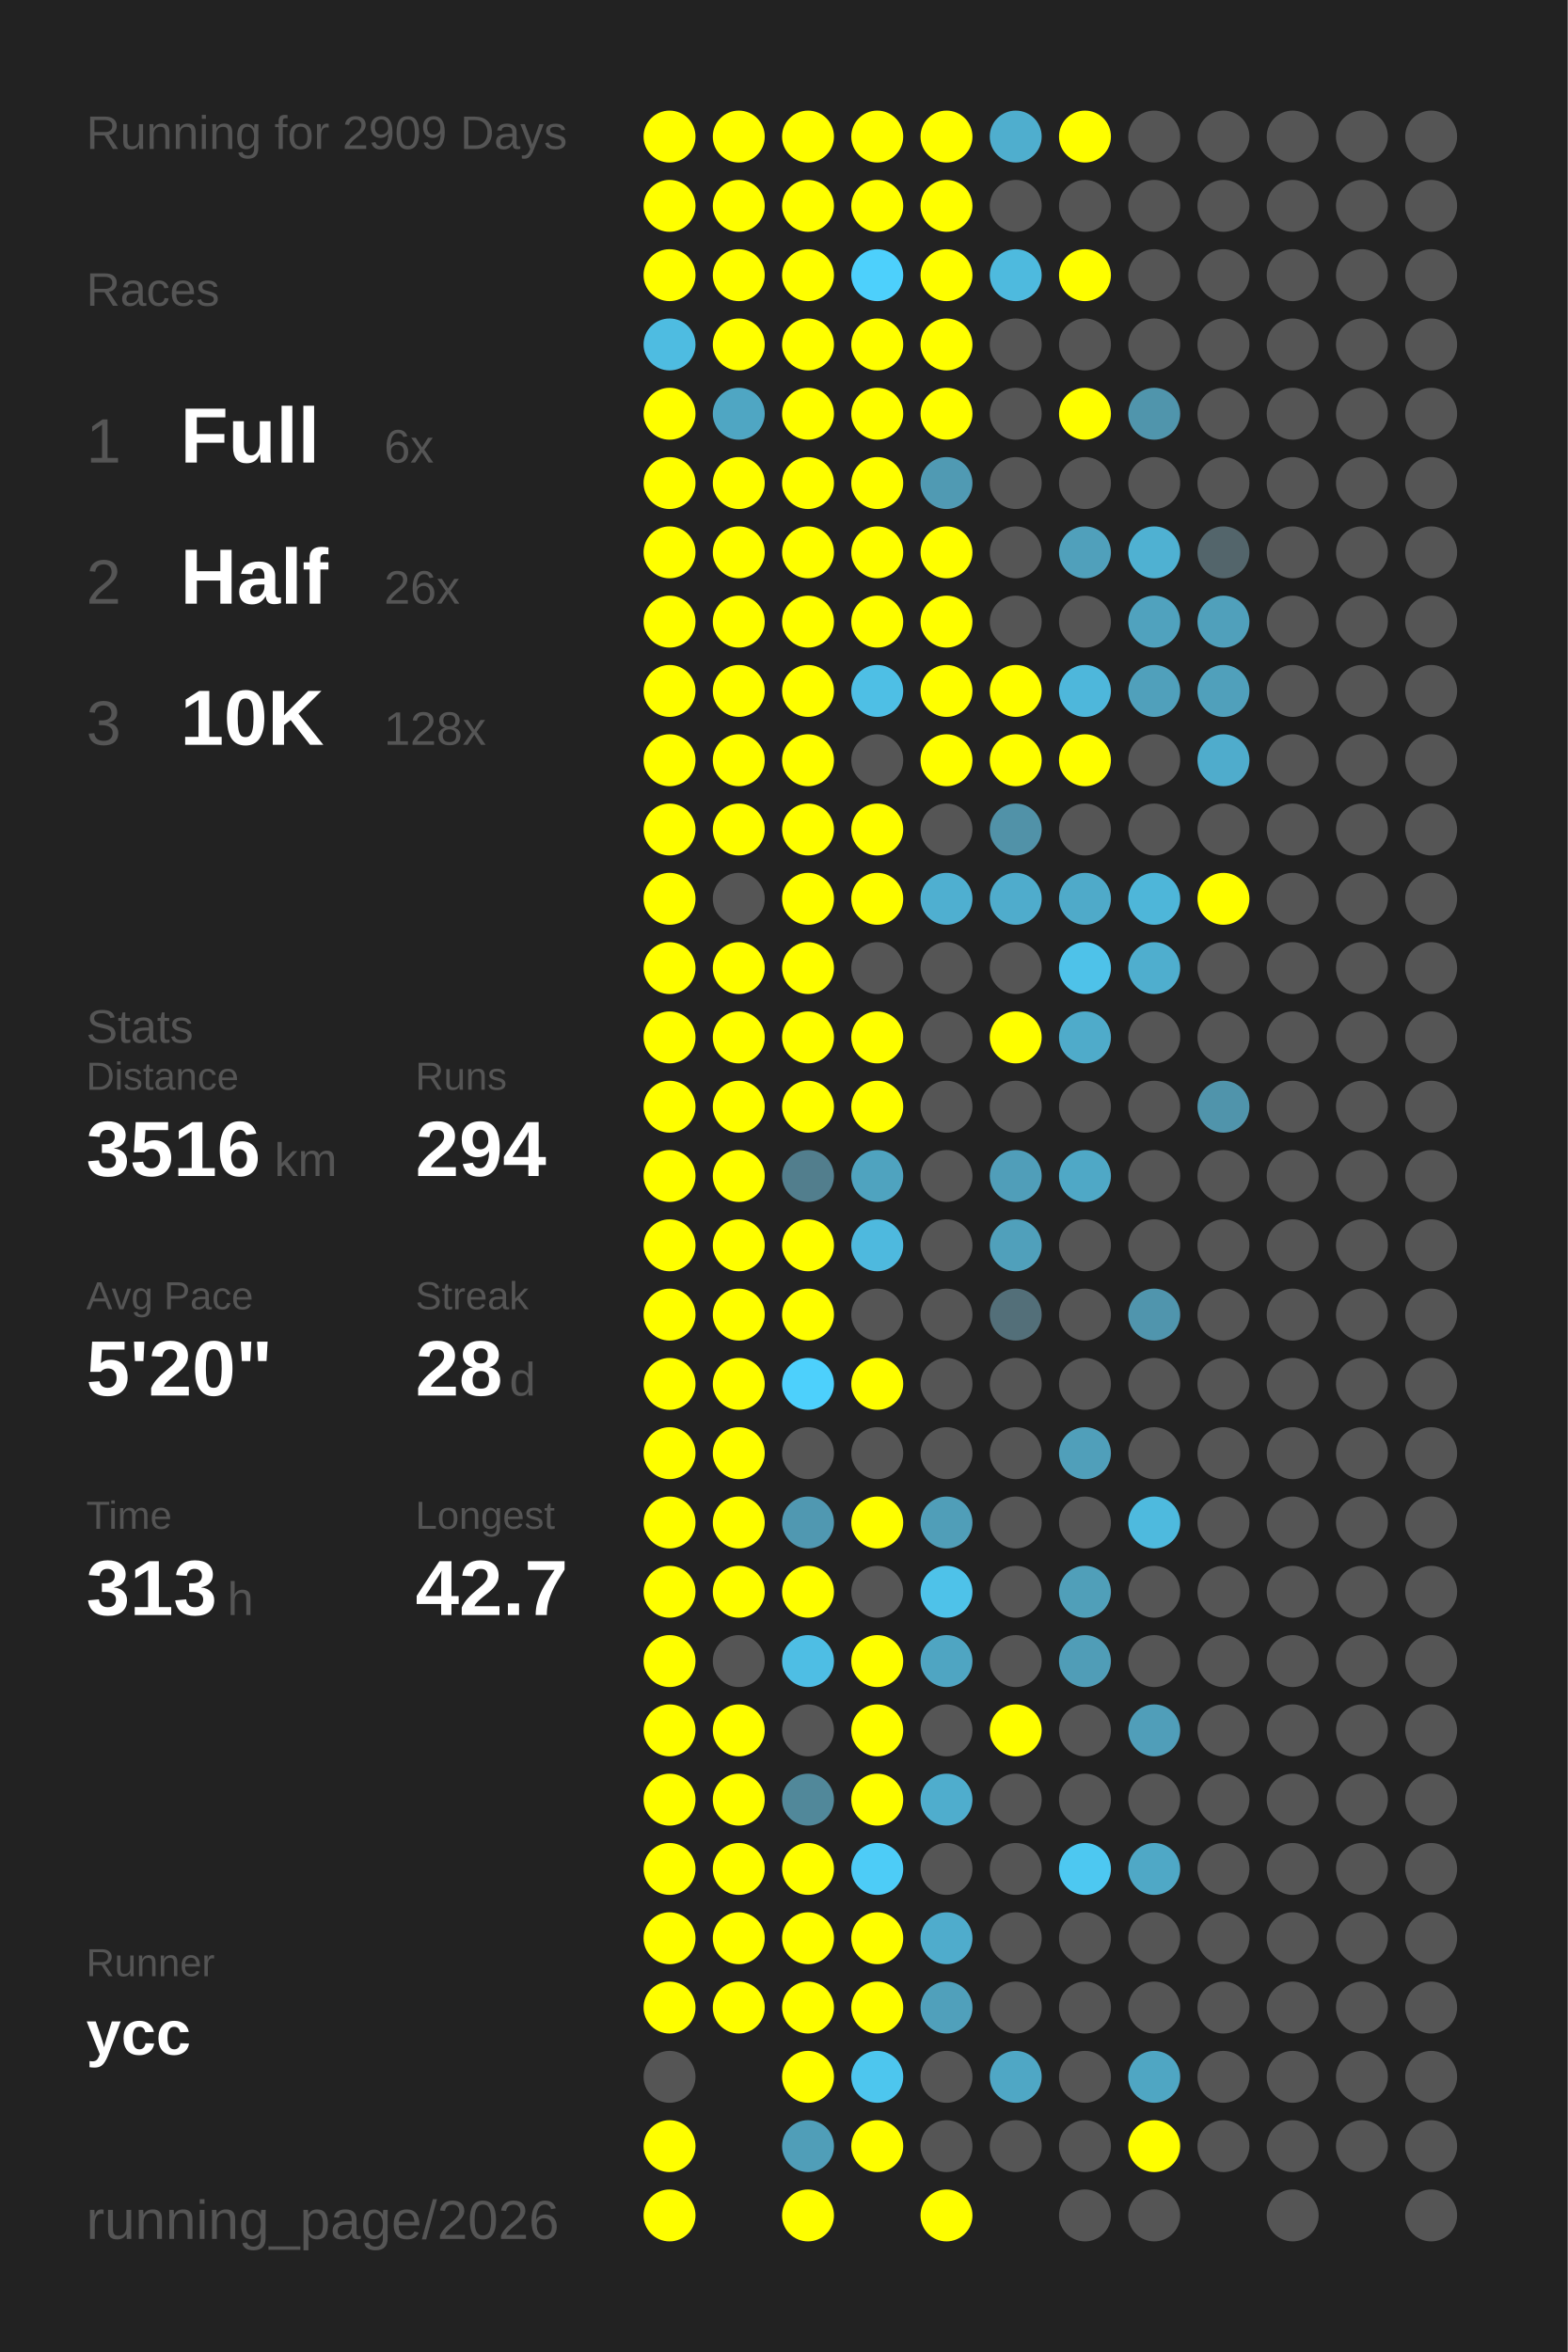
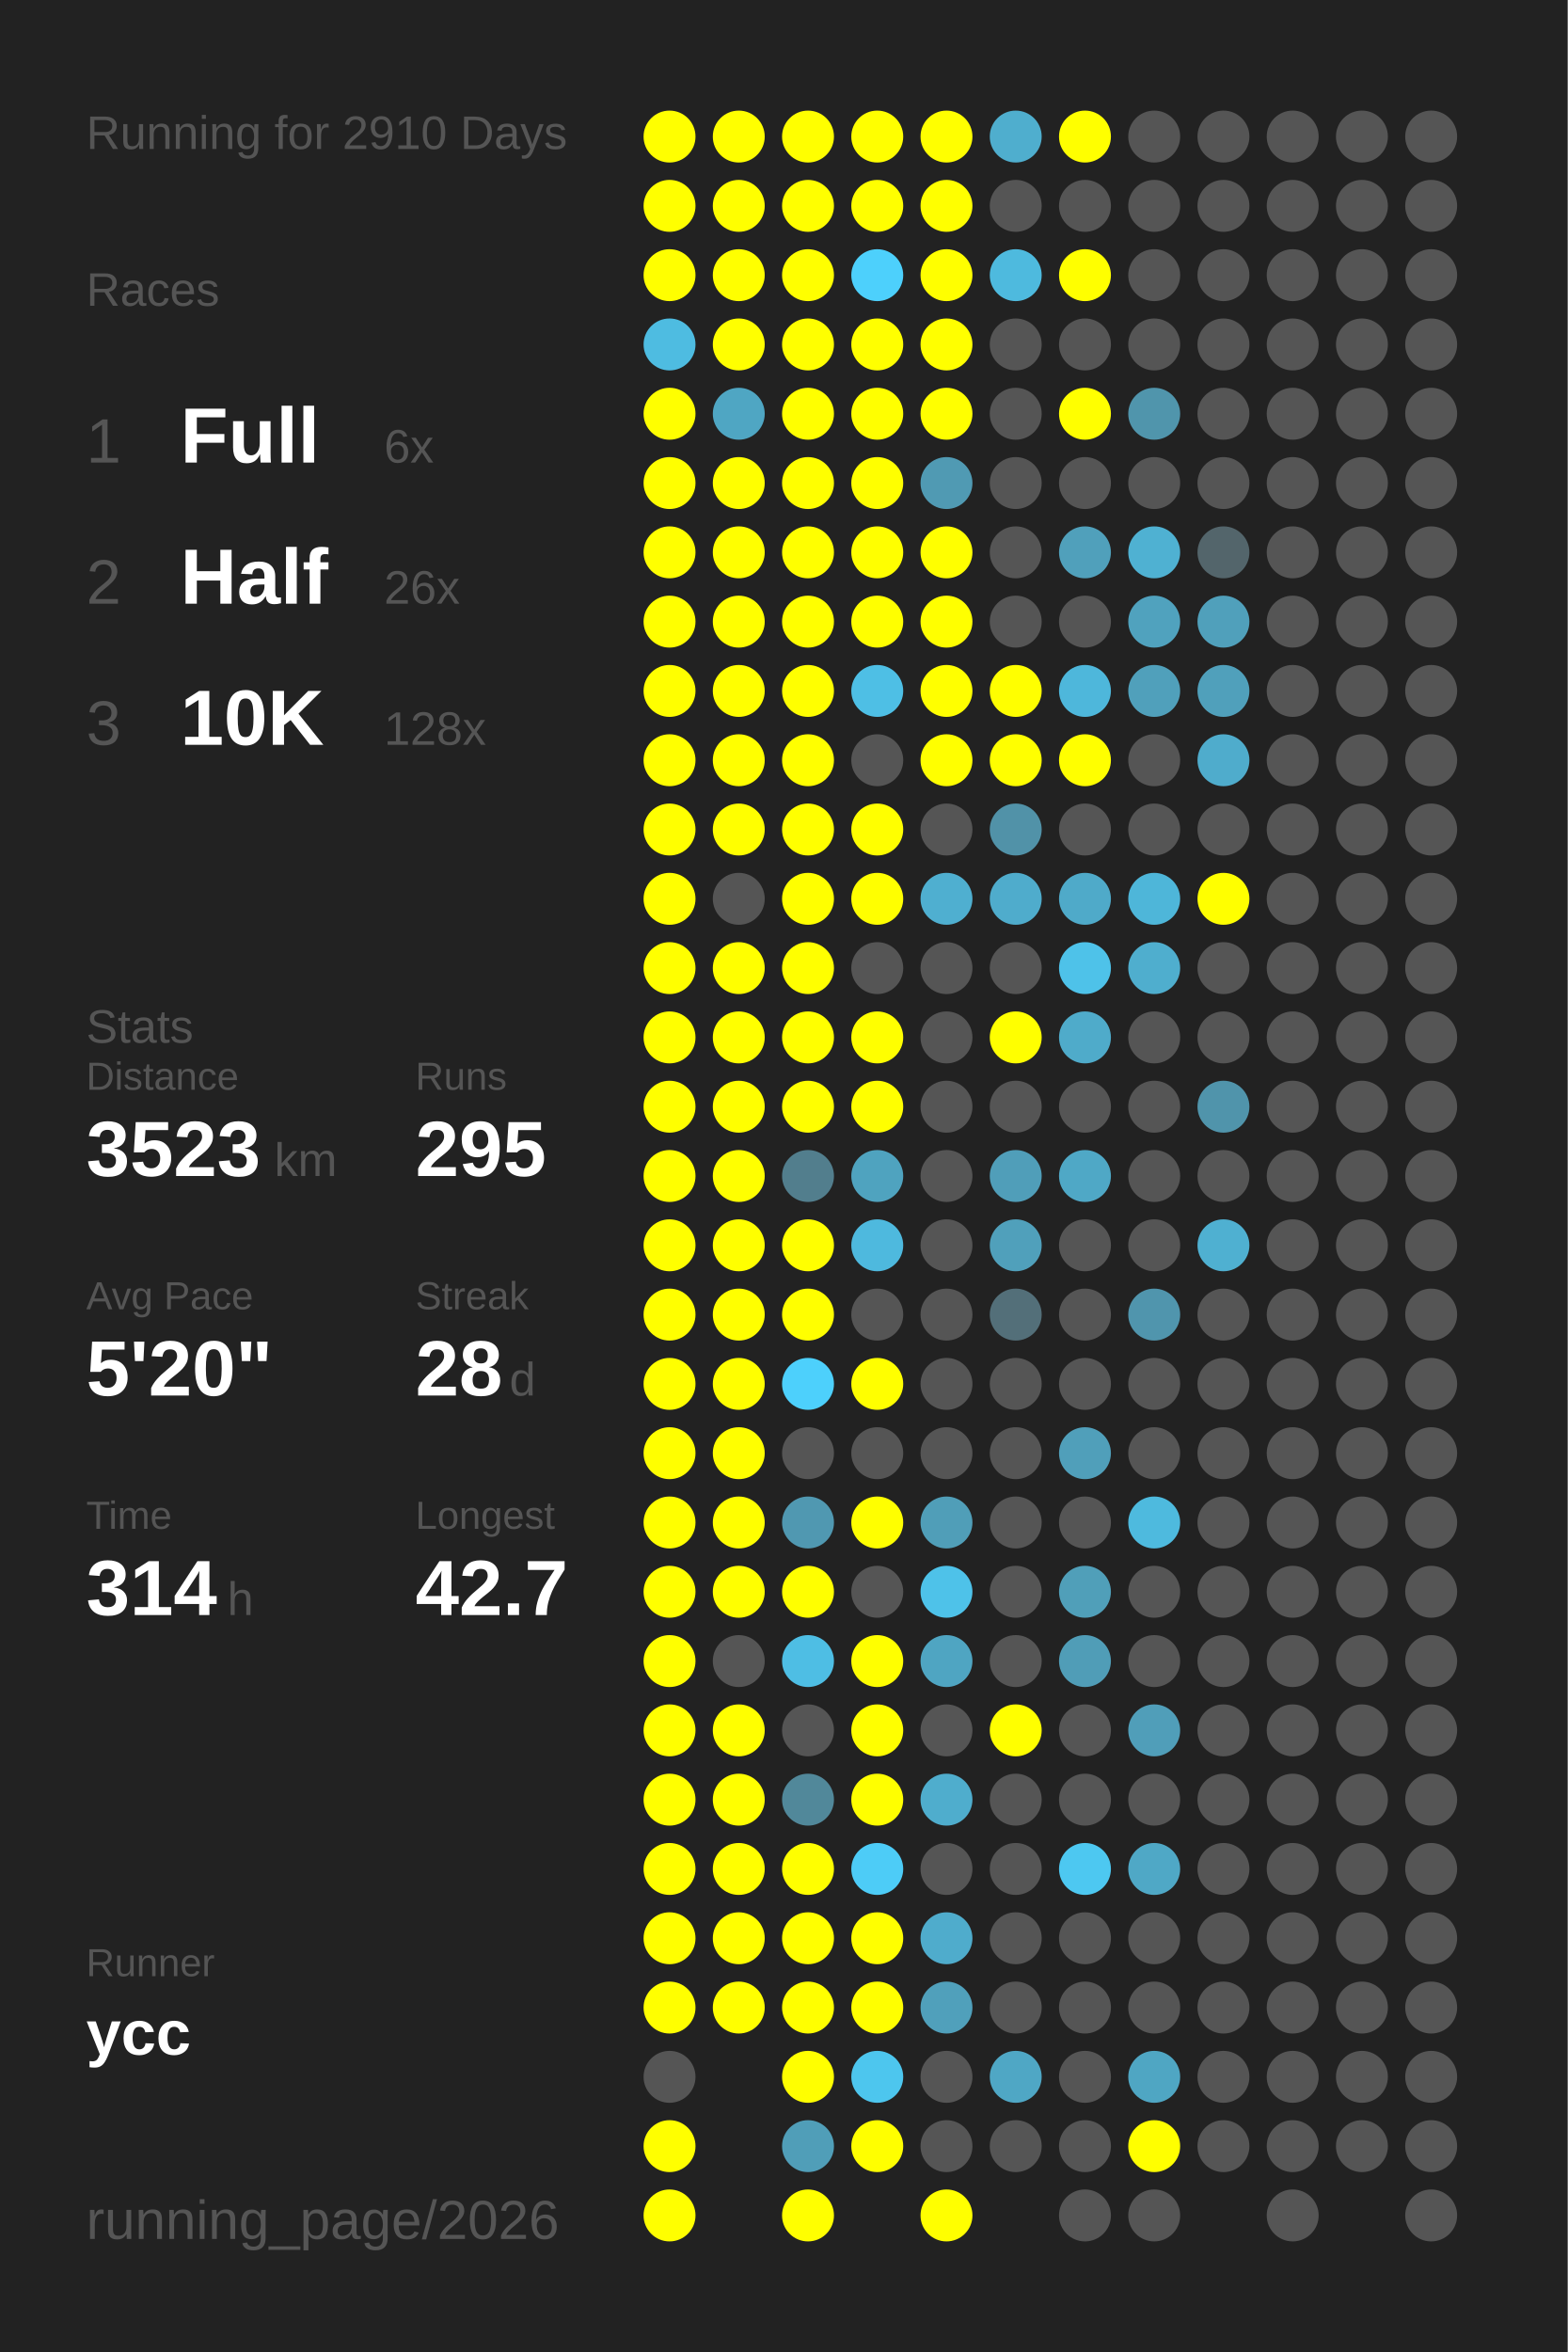
<svg xmlns="http://www.w3.org/2000/svg" baseProfile="full" height="300mm" version="1.1" viewBox="0,0,200,300" width="200mm">
  <defs />
  <rect fill="#222222" height="300" width="200" x="0" y="0" />
-   <text fill="#555555" style="font-size:6px; font-family:Arial;" x="11" y="19">Running for 2909 Days</text>
+   <text fill="#555555" style="font-size:6px; font-family:Arial;" x="11" y="19">Running for 2910 Days</text>
  <text fill="#555555" style="font-size:6px; font-family:Arial;" x="11" y="39">Races</text>
  <text fill="#555555" style="font-size:8px; font-family:Arial;" x="11" y="59">1</text>
  <text fill="#FFFFFF" style="font-size:10px; font-family:Arial; font-weight:bold;" x="23" y="59">Full</text>
  <text fill="#555555" style="font-size:6px; font-family:Arial;" x="49" y="59">6x</text>
  <text fill="#555555" style="font-size:8px; font-family:Arial;" x="11" y="77">2</text>
  <text fill="#FFFFFF" style="font-size:10px; font-family:Arial; font-weight:bold;" x="23" y="77">Half</text>
  <text fill="#555555" style="font-size:6px; font-family:Arial;" x="49" y="77">26x</text>
  <text fill="#555555" style="font-size:8px; font-family:Arial;" x="11" y="95">3</text>
  <text fill="#FFFFFF" style="font-size:10px; font-family:Arial; font-weight:bold;" x="23" y="95">10K</text>
  <text fill="#555555" style="font-size:6px; font-family:Arial;" x="49" y="95">128x</text>
  <text fill="#555555" style="font-size:6px; font-family:Arial;" x="11" y="133">Stats</text>
  <text fill="#555555" style="font-size:5px; font-family:Arial;" x="11" y="139">Distance</text>
-   <text fill="#FFFFFF" style="font-size:10px; font-family:Arial; font-weight:bold;" x="11" y="150">3516</text>
+   <text fill="#FFFFFF" style="font-size:10px; font-family:Arial; font-weight:bold;" x="11" y="150">3523</text>
  <text fill="#555555" style="font-size:6px; font-family:Arial;" x="35" y="150">km</text>
  <text fill="#555555" style="font-size:5px; font-family:Arial;" x="53" y="139">Runs</text>
-   <text fill="#FFFFFF" style="font-size:10px; font-family:Arial; font-weight:bold;" x="53" y="150">294</text>
+   <text fill="#FFFFFF" style="font-size:10px; font-family:Arial; font-weight:bold;" x="53" y="150">295</text>
  <text fill="#555555" style="font-size:5px; font-family:Arial;" x="11" y="167">Avg Pace</text>
  <text fill="#FFFFFF" style="font-size:10px; font-family:Arial; font-weight:bold;" x="11" y="178">5'20"</text>
  <text fill="#555555" style="font-size:5px; font-family:Arial;" x="53" y="167">Streak</text>
  <text fill="#FFFFFF" style="font-size:10px; font-family:Arial; font-weight:bold;" x="53" y="178">28</text>
  <text fill="#555555" style="font-size:6px; font-family:Arial;" x="65" y="178">d</text>
  <text fill="#555555" style="font-size:5px; font-family:Arial;" x="11" y="195">Time</text>
-   <text fill="#FFFFFF" style="font-size:10px; font-family:Arial; font-weight:bold;" x="11" y="206">313</text>
+   <text fill="#FFFFFF" style="font-size:10px; font-family:Arial; font-weight:bold;" x="11" y="206">314</text>
  <text fill="#555555" style="font-size:6px; font-family:Arial;" x="29" y="206">h</text>
  <text fill="#555555" style="font-size:5px; font-family:Arial;" x="53" y="195">Longest</text>
  <text fill="#FFFFFF" style="font-size:10px; font-family:Arial; font-weight:bold;" x="53" y="206">42.7</text>
  <text fill="#555555" style="font-size:5px; font-family:Arial;" x="11" y="252.065">Runner</text>
  <text fill="#FFFFFF" style="font-size:8px; font-family:Arial; font-weight:bold;" x="11" y="262.065">ycc</text>
  <text fill="#555555" style="font-size:7px; font-family:Arial;" x="11" y="285.581">running_page/2026</text>
  <circle cx="85.417" cy="17.419" fill="#FFFF00" r="3.312" />
  <circle cx="85.417" cy="26.258" fill="#FFFF00" r="3.312" />
  <circle cx="85.417" cy="35.097" fill="#FFFF00" r="3.312" />
  <circle cx="85.417" cy="43.935" fill="#4ebce1" r="3.312" />
  <circle cx="85.417" cy="52.774" fill="#FFFF00" r="3.312" />
  <circle cx="85.417" cy="61.613" fill="#FFFF00" r="3.312" />
  <circle cx="85.417" cy="70.452" fill="#FFFF00" r="3.312" />
  <circle cx="85.417" cy="79.29" fill="#FFFF00" r="3.312" />
  <circle cx="85.417" cy="88.129" fill="#FFFF00" r="3.312" />
  <circle cx="85.417" cy="96.968" fill="#FFFF00" r="3.312" />
  <circle cx="85.417" cy="105.806" fill="#FFFF00" r="3.312" />
  <circle cx="85.417" cy="114.645" fill="#FFFF00" r="3.312" />
  <circle cx="85.417" cy="123.484" fill="#FFFF00" r="3.312" />
  <circle cx="85.417" cy="132.323" fill="#FFFF00" r="3.312" />
  <circle cx="85.417" cy="141.161" fill="#FFFF00" r="3.312" />
  <circle cx="85.417" cy="150" fill="#FFFF00" r="3.312" />
  <circle cx="85.417" cy="158.839" fill="#FFFF00" r="3.312" />
  <circle cx="85.417" cy="167.677" fill="#FFFF00" r="3.312" />
  <circle cx="85.417" cy="176.516" fill="#FFFF00" r="3.312" />
  <circle cx="85.417" cy="185.355" fill="#FFFF00" r="3.312" />
  <circle cx="85.417" cy="194.194" fill="#FFFF00" r="3.312" />
  <circle cx="85.417" cy="203.032" fill="#FFFF00" r="3.312" />
  <circle cx="85.417" cy="211.871" fill="#FFFF00" r="3.312" />
  <circle cx="85.417" cy="220.71" fill="#FFFF00" r="3.312" />
  <circle cx="85.417" cy="229.548" fill="#FFFF00" r="3.312" />
  <circle cx="85.417" cy="238.387" fill="#FFFF00" r="3.312" />
  <circle cx="85.417" cy="247.226" fill="#FFFF00" r="3.312" />
  <circle cx="85.417" cy="256.065" fill="#FFFF00" r="3.312" />
  <circle cx="85.417" cy="264.903" fill="#555555" r="3.312" />
  <circle cx="85.417" cy="273.742" fill="#FFFF00" r="3.312" />
  <circle cx="85.417" cy="282.581" fill="#FFFF00" r="3.312" />
  <circle cx="94.25" cy="17.419" fill="#FFFF00" r="3.312" />
  <circle cx="94.25" cy="26.258" fill="#FFFF00" r="3.312" />
  <circle cx="94.25" cy="35.097" fill="#FFFF00" r="3.312" />
  <circle cx="94.25" cy="43.935" fill="#FFFF00" r="3.312" />
  <circle cx="94.25" cy="52.774" fill="#4fa6c3" r="3.312" />
  <circle cx="94.25" cy="61.613" fill="#FFFF00" r="3.312" />
  <circle cx="94.25" cy="70.452" fill="#FFFF00" r="3.312" />
  <circle cx="94.25" cy="79.29" fill="#FFFF00" r="3.312" />
  <circle cx="94.25" cy="88.129" fill="#FFFF00" r="3.312" />
  <circle cx="94.25" cy="96.968" fill="#FFFF00" r="3.312" />
  <circle cx="94.25" cy="105.806" fill="#FFFF00" r="3.312" />
  <circle cx="94.25" cy="114.645" fill="#555555" r="3.312" />
  <circle cx="94.25" cy="123.484" fill="#FFFF00" r="3.312" />
  <circle cx="94.25" cy="132.323" fill="#FFFF00" r="3.312" />
  <circle cx="94.25" cy="141.161" fill="#FFFF00" r="3.312" />
  <circle cx="94.25" cy="150" fill="#FFFF00" r="3.312" />
  <circle cx="94.25" cy="158.839" fill="#FFFF00" r="3.312" />
  <circle cx="94.25" cy="167.677" fill="#FFFF00" r="3.312" />
  <circle cx="94.25" cy="176.516" fill="#FFFF00" r="3.312" />
  <circle cx="94.25" cy="185.355" fill="#FFFF00" r="3.312" />
  <circle cx="94.25" cy="194.194" fill="#FFFF00" r="3.312" />
  <circle cx="94.25" cy="203.032" fill="#FFFF00" r="3.312" />
  <circle cx="94.25" cy="211.871" fill="#555555" r="3.312" />
  <circle cx="94.25" cy="220.71" fill="#FFFF00" r="3.312" />
  <circle cx="94.25" cy="229.548" fill="#FFFF00" r="3.312" />
  <circle cx="94.25" cy="238.387" fill="#FFFF00" r="3.312" />
  <circle cx="94.25" cy="247.226" fill="#FFFF00" r="3.312" />
  <circle cx="94.25" cy="256.065" fill="#FFFF00" r="3.312" />
  <circle cx="103.083" cy="17.419" fill="#FFFF00" r="3.312" />
  <circle cx="103.083" cy="26.258" fill="#FFFF00" r="3.312" />
  <circle cx="103.083" cy="35.097" fill="#FFFF00" r="3.312" />
  <circle cx="103.083" cy="43.935" fill="#FFFF00" r="3.312" />
  <circle cx="103.083" cy="52.774" fill="#FFFF00" r="3.312" />
  <circle cx="103.083" cy="61.613" fill="#FFFF00" r="3.312" />
  <circle cx="103.083" cy="70.452" fill="#FFFF00" r="3.312" />
  <circle cx="103.083" cy="79.29" fill="#FFFF00" r="3.312" />
  <circle cx="103.083" cy="88.129" fill="#FFFF00" r="3.312" />
  <circle cx="103.083" cy="96.968" fill="#FFFF00" r="3.312" />
  <circle cx="103.083" cy="105.806" fill="#FFFF00" r="3.312" />
  <circle cx="103.083" cy="114.645" fill="#FFFF00" r="3.312" />
  <circle cx="103.083" cy="123.484" fill="#FFFF00" r="3.312" />
  <circle cx="103.083" cy="132.323" fill="#FFFF00" r="3.312" />
  <circle cx="103.083" cy="141.161" fill="#FFFF00" r="3.312" />
  <circle cx="103.083" cy="150" fill="#527e8d" r="3.312" />
  <circle cx="103.083" cy="158.839" fill="#FFFF00" r="3.312" />
  <circle cx="103.083" cy="167.677" fill="#FFFF00" r="3.312" />
  <circle cx="103.083" cy="176.516" fill="#4dd0fc" r="3.312" />
  <circle cx="103.083" cy="185.355" fill="#555555" r="3.312" />
  <circle cx="103.083" cy="194.194" fill="#5098b1" r="3.312" />
  <circle cx="103.083" cy="203.032" fill="#FFFF00" r="3.312" />
  <circle cx="103.083" cy="211.871" fill="#4ebee4" r="3.312" />
  <circle cx="103.083" cy="220.71" fill="#555555" r="3.312" />
  <circle cx="103.083" cy="229.548" fill="#51889a" r="3.312" />
  <circle cx="103.083" cy="238.387" fill="#FFFF00" r="3.312" />
  <circle cx="103.083" cy="247.226" fill="#FFFF00" r="3.312" />
  <circle cx="103.083" cy="256.065" fill="#FFFF00" r="3.312" />
  <circle cx="103.083" cy="264.903" fill="#FFFF00" r="3.312" />
  <circle cx="103.083" cy="273.742" fill="#509eb8" r="3.312" />
  <circle cx="103.083" cy="282.581" fill="#FFFF00" r="3.312" />
  <circle cx="111.917" cy="17.419" fill="#FFFF00" r="3.312" />
  <circle cx="111.917" cy="26.258" fill="#FFFF00" r="3.312" />
  <circle cx="111.917" cy="35.097" fill="#4dd0fc" r="3.312" />
  <circle cx="111.917" cy="43.935" fill="#FFFF00" r="3.312" />
  <circle cx="111.917" cy="52.774" fill="#FFFF00" r="3.312" />
  <circle cx="111.917" cy="61.613" fill="#FFFF00" r="3.312" />
  <circle cx="111.917" cy="70.452" fill="#FFFF00" r="3.312" />
  <circle cx="111.917" cy="79.29" fill="#FFFF00" r="3.312" />
  <circle cx="111.917" cy="88.129" fill="#4ebfe5" r="3.312" />
  <circle cx="111.917" cy="96.968" fill="#555555" r="3.312" />
  <circle cx="111.917" cy="105.806" fill="#FFFF00" r="3.312" />
  <circle cx="111.917" cy="114.645" fill="#FFFF00" r="3.312" />
  <circle cx="111.917" cy="123.484" fill="#555555" r="3.312" />
  <circle cx="111.917" cy="132.323" fill="#FFFF00" r="3.312" />
  <circle cx="111.917" cy="141.161" fill="#FFFF00" r="3.312" />
  <circle cx="111.917" cy="150" fill="#4fa3bf" r="3.312" />
  <circle cx="111.917" cy="158.839" fill="#4eb9de" r="3.312" />
  <circle cx="111.917" cy="167.677" fill="#555555" r="3.312" />
  <circle cx="111.917" cy="176.516" fill="#FFFF00" r="3.312" />
  <circle cx="111.917" cy="185.355" fill="#555555" r="3.312" />
  <circle cx="111.917" cy="194.194" fill="#FFFF00" r="3.312" />
  <circle cx="111.917" cy="203.032" fill="#555555" r="3.312" />
  <circle cx="111.917" cy="211.871" fill="#FFFF00" r="3.312" />
  <circle cx="111.917" cy="220.71" fill="#FFFF00" r="3.312" />
  <circle cx="111.917" cy="229.548" fill="#FFFF00" r="3.312" />
  <circle cx="111.917" cy="238.387" fill="#4dccf7" r="3.312" />
  <circle cx="111.917" cy="247.226" fill="#FFFF00" r="3.312" />
  <circle cx="111.917" cy="256.065" fill="#FFFF00" r="3.312" />
  <circle cx="111.917" cy="264.903" fill="#4dc6ee" r="3.312" />
  <circle cx="111.917" cy="273.742" fill="#FFFF00" r="3.312" />
  <circle cx="120.75" cy="17.419" fill="#FFFF00" r="3.312" />
  <circle cx="120.75" cy="26.258" fill="#FFFF00" r="3.312" />
  <circle cx="120.75" cy="35.097" fill="#FFFF00" r="3.312" />
  <circle cx="120.75" cy="43.935" fill="#FFFF00" r="3.312" />
  <circle cx="120.75" cy="52.774" fill="#FFFF00" r="3.312" />
  <circle cx="120.75" cy="61.613" fill="#509ab3" r="3.312" />
  <circle cx="120.75" cy="70.452" fill="#FFFF00" r="3.312" />
  <circle cx="120.75" cy="79.29" fill="#FFFF00" r="3.312" />
  <circle cx="120.75" cy="88.129" fill="#FFFF00" r="3.312" />
  <circle cx="120.75" cy="96.968" fill="#FFFF00" r="3.312" />
  <circle cx="120.75" cy="105.806" fill="#555555" r="3.312" />
  <circle cx="120.75" cy="114.645" fill="#4fafd0" r="3.312" />
  <circle cx="120.75" cy="123.484" fill="#555555" r="3.312" />
  <circle cx="120.75" cy="132.323" fill="#555555" r="3.312" />
  <circle cx="120.75" cy="141.161" fill="#555555" r="3.312" />
  <circle cx="120.75" cy="150" fill="#555555" r="3.312" />
  <circle cx="120.75" cy="158.839" fill="#555555" r="3.312" />
  <circle cx="120.75" cy="167.677" fill="#555555" r="3.312" />
  <circle cx="120.75" cy="176.516" fill="#555555" r="3.312" />
  <circle cx="120.75" cy="185.355" fill="#555555" r="3.312" />
  <circle cx="120.75" cy="194.194" fill="#509eb8" r="3.312" />
  <circle cx="120.75" cy="203.032" fill="#4ec2e9" r="3.312" />
  <circle cx="120.75" cy="211.871" fill="#4fa5c2" r="3.312" />
  <circle cx="120.75" cy="220.71" fill="#555555" r="3.312" />
  <circle cx="120.75" cy="229.548" fill="#4fadcd" r="3.312" />
  <circle cx="120.75" cy="238.387" fill="#555555" r="3.312" />
  <circle cx="120.75" cy="247.226" fill="#4faccc" r="3.312" />
  <circle cx="120.75" cy="256.065" fill="#50a0bb" r="3.312" />
  <circle cx="120.75" cy="264.903" fill="#555555" r="3.312" />
  <circle cx="120.75" cy="273.742" fill="#555555" r="3.312" />
  <circle cx="120.75" cy="282.581" fill="#FFFF00" r="3.312" />
  <circle cx="129.583" cy="17.419" fill="#4faece" r="3.312" />
  <circle cx="129.583" cy="26.258" fill="#555555" r="3.312" />
  <circle cx="129.583" cy="35.097" fill="#4ebade" r="3.312" />
  <circle cx="129.583" cy="43.935" fill="#555555" r="3.312" />
  <circle cx="129.583" cy="52.774" fill="#555555" r="3.312" />
  <circle cx="129.583" cy="61.613" fill="#555555" r="3.312" />
  <circle cx="129.583" cy="70.452" fill="#555555" r="3.312" />
  <circle cx="129.583" cy="79.29" fill="#555555" r="3.312" />
  <circle cx="129.583" cy="88.129" fill="#FFFF00" r="3.312" />
  <circle cx="129.583" cy="96.968" fill="#FFFF00" r="3.312" />
  <circle cx="129.583" cy="105.806" fill="#5192a8" r="3.312" />
  <circle cx="129.583" cy="114.645" fill="#4faccc" r="3.312" />
  <circle cx="129.583" cy="123.484" fill="#555555" r="3.312" />
  <circle cx="129.583" cy="132.323" fill="#FFFF00" r="3.312" />
  <circle cx="129.583" cy="141.161" fill="#555555" r="3.312" />
  <circle cx="129.583" cy="150" fill="#509eb9" r="3.312" />
  <circle cx="129.583" cy="158.839" fill="#50a0bb" r="3.312" />
  <circle cx="129.583" cy="167.677" fill="#536f79" r="3.312" />
  <circle cx="129.583" cy="176.516" fill="#555555" r="3.312" />
  <circle cx="129.583" cy="185.355" fill="#555555" r="3.312" />
  <circle cx="129.583" cy="194.194" fill="#555555" r="3.312" />
  <circle cx="129.583" cy="203.032" fill="#555555" r="3.312" />
  <circle cx="129.583" cy="211.871" fill="#555555" r="3.312" />
  <circle cx="129.583" cy="220.71" fill="#FFFF00" r="3.312" />
  <circle cx="129.583" cy="229.548" fill="#555555" r="3.312" />
  <circle cx="129.583" cy="238.387" fill="#555555" r="3.312" />
  <circle cx="129.583" cy="247.226" fill="#555555" r="3.312" />
  <circle cx="129.583" cy="256.065" fill="#555555" r="3.312" />
  <circle cx="129.583" cy="264.903" fill="#4fa7c5" r="3.312" />
  <circle cx="129.583" cy="273.742" fill="#555555" r="3.312" />
  <circle cx="138.417" cy="17.419" fill="#FFFF00" r="3.312" />
  <circle cx="138.417" cy="26.258" fill="#555555" r="3.312" />
  <circle cx="138.417" cy="35.097" fill="#FFFF00" r="3.312" />
  <circle cx="138.417" cy="43.935" fill="#555555" r="3.312" />
  <circle cx="138.417" cy="52.774" fill="#FFFF00" r="3.312" />
  <circle cx="138.417" cy="61.613" fill="#555555" r="3.312" />
  <circle cx="138.417" cy="70.452" fill="#50a0bb" r="3.312" />
  <circle cx="138.417" cy="79.29" fill="#555555" r="3.312" />
  <circle cx="138.417" cy="88.129" fill="#4eb7db" r="3.312" />
  <circle cx="138.417" cy="96.968" fill="#FFFF00" r="3.312" />
  <circle cx="138.417" cy="105.806" fill="#555555" r="3.312" />
  <circle cx="138.417" cy="114.645" fill="#4faac9" r="3.312" />
  <circle cx="138.417" cy="123.484" fill="#4ec2e9" r="3.312" />
  <circle cx="138.417" cy="132.323" fill="#4fabca" r="3.312" />
  <circle cx="138.417" cy="141.161" fill="#555555" r="3.312" />
  <circle cx="138.417" cy="150" fill="#4fa8c6" r="3.312" />
  <circle cx="138.417" cy="158.839" fill="#555555" r="3.312" />
  <circle cx="138.417" cy="167.677" fill="#555555" r="3.312" />
  <circle cx="138.417" cy="176.516" fill="#555555" r="3.312" />
  <circle cx="138.417" cy="185.355" fill="#509fba" r="3.312" />
  <circle cx="138.417" cy="194.194" fill="#555555" r="3.312" />
  <circle cx="138.417" cy="203.032" fill="#509fb9" r="3.312" />
  <circle cx="138.417" cy="211.871" fill="#509db7" r="3.312" />
  <circle cx="138.417" cy="220.71" fill="#555555" r="3.312" />
  <circle cx="138.417" cy="229.548" fill="#555555" r="3.312" />
  <circle cx="138.417" cy="238.387" fill="#4dc8f1" r="3.312" />
  <circle cx="138.417" cy="247.226" fill="#555555" r="3.312" />
  <circle cx="138.417" cy="256.065" fill="#555555" r="3.312" />
  <circle cx="138.417" cy="264.903" fill="#555555" r="3.312" />
  <circle cx="138.417" cy="273.742" fill="#555555" r="3.312" />
  <circle cx="138.417" cy="282.581" fill="#555555" r="3.312" />
  <circle cx="147.25" cy="17.419" fill="#555555" r="3.312" />
  <circle cx="147.25" cy="26.258" fill="#555555" r="3.312" />
  <circle cx="147.25" cy="35.097" fill="#555555" r="3.312" />
  <circle cx="147.25" cy="43.935" fill="#555555" r="3.312" />
  <circle cx="147.25" cy="52.774" fill="#5095ac" r="3.312" />
  <circle cx="147.25" cy="61.613" fill="#555555" r="3.312" />
  <circle cx="147.25" cy="70.452" fill="#4fb1d2" r="3.312" />
  <circle cx="147.25" cy="79.29" fill="#50a2be" r="3.312" />
  <circle cx="147.25" cy="88.129" fill="#50a0bb" r="3.312" />
  <circle cx="147.25" cy="96.968" fill="#555555" r="3.312" />
  <circle cx="147.25" cy="105.806" fill="#555555" r="3.312" />
  <circle cx="147.25" cy="114.645" fill="#4eb6d9" r="3.312" />
  <circle cx="147.25" cy="123.484" fill="#4faece" r="3.312" />
  <circle cx="147.25" cy="132.323" fill="#555555" r="3.312" />
  <circle cx="147.25" cy="141.161" fill="#555555" r="3.312" />
  <circle cx="147.25" cy="150" fill="#555555" r="3.312" />
  <circle cx="147.25" cy="158.839" fill="#555555" r="3.312" />
  <circle cx="147.25" cy="167.677" fill="#5095ad" r="3.312" />
  <circle cx="147.25" cy="176.516" fill="#555555" r="3.312" />
  <circle cx="147.25" cy="185.355" fill="#555555" r="3.312" />
  <circle cx="147.25" cy="194.194" fill="#4ebade" r="3.312" />
  <circle cx="147.25" cy="203.032" fill="#555555" r="3.312" />
  <circle cx="147.25" cy="211.871" fill="#555555" r="3.312" />
  <circle cx="147.25" cy="220.71" fill="#509eb9" r="3.312" />
  <circle cx="147.25" cy="229.548" fill="#555555" r="3.312" />
  <circle cx="147.25" cy="238.387" fill="#4fa8c6" r="3.312" />
  <circle cx="147.25" cy="247.226" fill="#555555" r="3.312" />
  <circle cx="147.25" cy="256.065" fill="#555555" r="3.312" />
  <circle cx="147.25" cy="264.903" fill="#4fa6c3" r="3.312" />
  <circle cx="147.25" cy="273.742" fill="#FFFF00" r="3.312" />
  <circle cx="147.25" cy="282.581" fill="#555555" r="3.312" />
  <circle cx="156.083" cy="17.419" fill="#555555" r="3.312" />
  <circle cx="156.083" cy="26.258" fill="#555555" r="3.312" />
  <circle cx="156.083" cy="35.097" fill="#555555" r="3.312" />
  <circle cx="156.083" cy="43.935" fill="#555555" r="3.312" />
  <circle cx="156.083" cy="52.774" fill="#555555" r="3.312" />
  <circle cx="156.083" cy="61.613" fill="#555555" r="3.312" />
  <circle cx="156.083" cy="70.452" fill="#53656b" r="3.312" />
  <circle cx="156.083" cy="79.29" fill="#50a0bb" r="3.312" />
  <circle cx="156.083" cy="88.129" fill="#50a0bb" r="3.312" />
  <circle cx="156.083" cy="96.968" fill="#4faccc" r="3.312" />
  <circle cx="156.083" cy="105.806" fill="#555555" r="3.312" />
  <circle cx="156.083" cy="114.645" fill="#FFFF00" r="3.312" />
  <circle cx="156.083" cy="123.484" fill="#555555" r="3.312" />
  <circle cx="156.083" cy="132.323" fill="#555555" r="3.312" />
  <circle cx="156.083" cy="141.161" fill="#5094ab" r="3.312" />
  <circle cx="156.083" cy="150" fill="#555555" r="3.312" />
-   <circle cx="156.083" cy="158.839" fill="#555555" r="3.312" />
+   <circle cx="156.083" cy="158.839" fill="#4fb0d1" r="3.312" />
  <circle cx="156.083" cy="167.677" fill="#555555" r="3.312" />
  <circle cx="156.083" cy="176.516" fill="#555555" r="3.312" />
  <circle cx="156.083" cy="185.355" fill="#555555" r="3.312" />
  <circle cx="156.083" cy="194.194" fill="#555555" r="3.312" />
  <circle cx="156.083" cy="203.032" fill="#555555" r="3.312" />
  <circle cx="156.083" cy="211.871" fill="#555555" r="3.312" />
  <circle cx="156.083" cy="220.71" fill="#555555" r="3.312" />
  <circle cx="156.083" cy="229.548" fill="#555555" r="3.312" />
  <circle cx="156.083" cy="238.387" fill="#555555" r="3.312" />
  <circle cx="156.083" cy="247.226" fill="#555555" r="3.312" />
  <circle cx="156.083" cy="256.065" fill="#555555" r="3.312" />
  <circle cx="156.083" cy="264.903" fill="#555555" r="3.312" />
  <circle cx="156.083" cy="273.742" fill="#555555" r="3.312" />
  <circle cx="164.917" cy="17.419" fill="#555555" r="3.312" />
  <circle cx="164.917" cy="26.258" fill="#555555" r="3.312" />
  <circle cx="164.917" cy="35.097" fill="#555555" r="3.312" />
  <circle cx="164.917" cy="43.935" fill="#555555" r="3.312" />
  <circle cx="164.917" cy="52.774" fill="#555555" r="3.312" />
  <circle cx="164.917" cy="61.613" fill="#555555" r="3.312" />
  <circle cx="164.917" cy="70.452" fill="#555555" r="3.312" />
  <circle cx="164.917" cy="79.29" fill="#555555" r="3.312" />
  <circle cx="164.917" cy="88.129" fill="#555555" r="3.312" />
  <circle cx="164.917" cy="96.968" fill="#555555" r="3.312" />
  <circle cx="164.917" cy="105.806" fill="#555555" r="3.312" />
  <circle cx="164.917" cy="114.645" fill="#555555" r="3.312" />
  <circle cx="164.917" cy="123.484" fill="#555555" r="3.312" />
  <circle cx="164.917" cy="132.323" fill="#555555" r="3.312" />
  <circle cx="164.917" cy="141.161" fill="#555555" r="3.312" />
  <circle cx="164.917" cy="150" fill="#555555" r="3.312" />
  <circle cx="164.917" cy="158.839" fill="#555555" r="3.312" />
  <circle cx="164.917" cy="167.677" fill="#555555" r="3.312" />
  <circle cx="164.917" cy="176.516" fill="#555555" r="3.312" />
  <circle cx="164.917" cy="185.355" fill="#555555" r="3.312" />
  <circle cx="164.917" cy="194.194" fill="#555555" r="3.312" />
  <circle cx="164.917" cy="203.032" fill="#555555" r="3.312" />
  <circle cx="164.917" cy="211.871" fill="#555555" r="3.312" />
  <circle cx="164.917" cy="220.71" fill="#555555" r="3.312" />
  <circle cx="164.917" cy="229.548" fill="#555555" r="3.312" />
  <circle cx="164.917" cy="238.387" fill="#555555" r="3.312" />
  <circle cx="164.917" cy="247.226" fill="#555555" r="3.312" />
  <circle cx="164.917" cy="256.065" fill="#555555" r="3.312" />
  <circle cx="164.917" cy="264.903" fill="#555555" r="3.312" />
  <circle cx="164.917" cy="273.742" fill="#555555" r="3.312" />
  <circle cx="164.917" cy="282.581" fill="#555555" r="3.312" />
  <circle cx="173.75" cy="17.419" fill="#555555" r="3.312" />
  <circle cx="173.75" cy="26.258" fill="#555555" r="3.312" />
  <circle cx="173.75" cy="35.097" fill="#555555" r="3.312" />
  <circle cx="173.75" cy="43.935" fill="#555555" r="3.312" />
  <circle cx="173.75" cy="52.774" fill="#555555" r="3.312" />
  <circle cx="173.75" cy="61.613" fill="#555555" r="3.312" />
  <circle cx="173.75" cy="70.452" fill="#555555" r="3.312" />
  <circle cx="173.75" cy="79.29" fill="#555555" r="3.312" />
  <circle cx="173.75" cy="88.129" fill="#555555" r="3.312" />
  <circle cx="173.75" cy="96.968" fill="#555555" r="3.312" />
  <circle cx="173.75" cy="105.806" fill="#555555" r="3.312" />
  <circle cx="173.75" cy="114.645" fill="#555555" r="3.312" />
  <circle cx="173.75" cy="123.484" fill="#555555" r="3.312" />
  <circle cx="173.75" cy="132.323" fill="#555555" r="3.312" />
  <circle cx="173.75" cy="141.161" fill="#555555" r="3.312" />
  <circle cx="173.75" cy="150" fill="#555555" r="3.312" />
  <circle cx="173.75" cy="158.839" fill="#555555" r="3.312" />
  <circle cx="173.75" cy="167.677" fill="#555555" r="3.312" />
  <circle cx="173.75" cy="176.516" fill="#555555" r="3.312" />
  <circle cx="173.75" cy="185.355" fill="#555555" r="3.312" />
  <circle cx="173.75" cy="194.194" fill="#555555" r="3.312" />
  <circle cx="173.75" cy="203.032" fill="#555555" r="3.312" />
  <circle cx="173.75" cy="211.871" fill="#555555" r="3.312" />
  <circle cx="173.75" cy="220.71" fill="#555555" r="3.312" />
  <circle cx="173.75" cy="229.548" fill="#555555" r="3.312" />
  <circle cx="173.75" cy="238.387" fill="#555555" r="3.312" />
  <circle cx="173.75" cy="247.226" fill="#555555" r="3.312" />
  <circle cx="173.75" cy="256.065" fill="#555555" r="3.312" />
  <circle cx="173.75" cy="264.903" fill="#555555" r="3.312" />
  <circle cx="173.75" cy="273.742" fill="#555555" r="3.312" />
  <circle cx="182.583" cy="17.419" fill="#555555" r="3.312" />
  <circle cx="182.583" cy="26.258" fill="#555555" r="3.312" />
  <circle cx="182.583" cy="35.097" fill="#555555" r="3.312" />
  <circle cx="182.583" cy="43.935" fill="#555555" r="3.312" />
  <circle cx="182.583" cy="52.774" fill="#555555" r="3.312" />
  <circle cx="182.583" cy="61.613" fill="#555555" r="3.312" />
  <circle cx="182.583" cy="70.452" fill="#555555" r="3.312" />
  <circle cx="182.583" cy="79.29" fill="#555555" r="3.312" />
  <circle cx="182.583" cy="88.129" fill="#555555" r="3.312" />
  <circle cx="182.583" cy="96.968" fill="#555555" r="3.312" />
  <circle cx="182.583" cy="105.806" fill="#555555" r="3.312" />
  <circle cx="182.583" cy="114.645" fill="#555555" r="3.312" />
  <circle cx="182.583" cy="123.484" fill="#555555" r="3.312" />
  <circle cx="182.583" cy="132.323" fill="#555555" r="3.312" />
  <circle cx="182.583" cy="141.161" fill="#555555" r="3.312" />
  <circle cx="182.583" cy="150" fill="#555555" r="3.312" />
  <circle cx="182.583" cy="158.839" fill="#555555" r="3.312" />
  <circle cx="182.583" cy="167.677" fill="#555555" r="3.312" />
  <circle cx="182.583" cy="176.516" fill="#555555" r="3.312" />
  <circle cx="182.583" cy="185.355" fill="#555555" r="3.312" />
  <circle cx="182.583" cy="194.194" fill="#555555" r="3.312" />
  <circle cx="182.583" cy="203.032" fill="#555555" r="3.312" />
  <circle cx="182.583" cy="211.871" fill="#555555" r="3.312" />
  <circle cx="182.583" cy="220.71" fill="#555555" r="3.312" />
  <circle cx="182.583" cy="229.548" fill="#555555" r="3.312" />
  <circle cx="182.583" cy="238.387" fill="#555555" r="3.312" />
  <circle cx="182.583" cy="247.226" fill="#555555" r="3.312" />
  <circle cx="182.583" cy="256.065" fill="#555555" r="3.312" />
  <circle cx="182.583" cy="264.903" fill="#555555" r="3.312" />
  <circle cx="182.583" cy="273.742" fill="#555555" r="3.312" />
  <circle cx="182.583" cy="282.581" fill="#555555" r="3.312" />
</svg>
